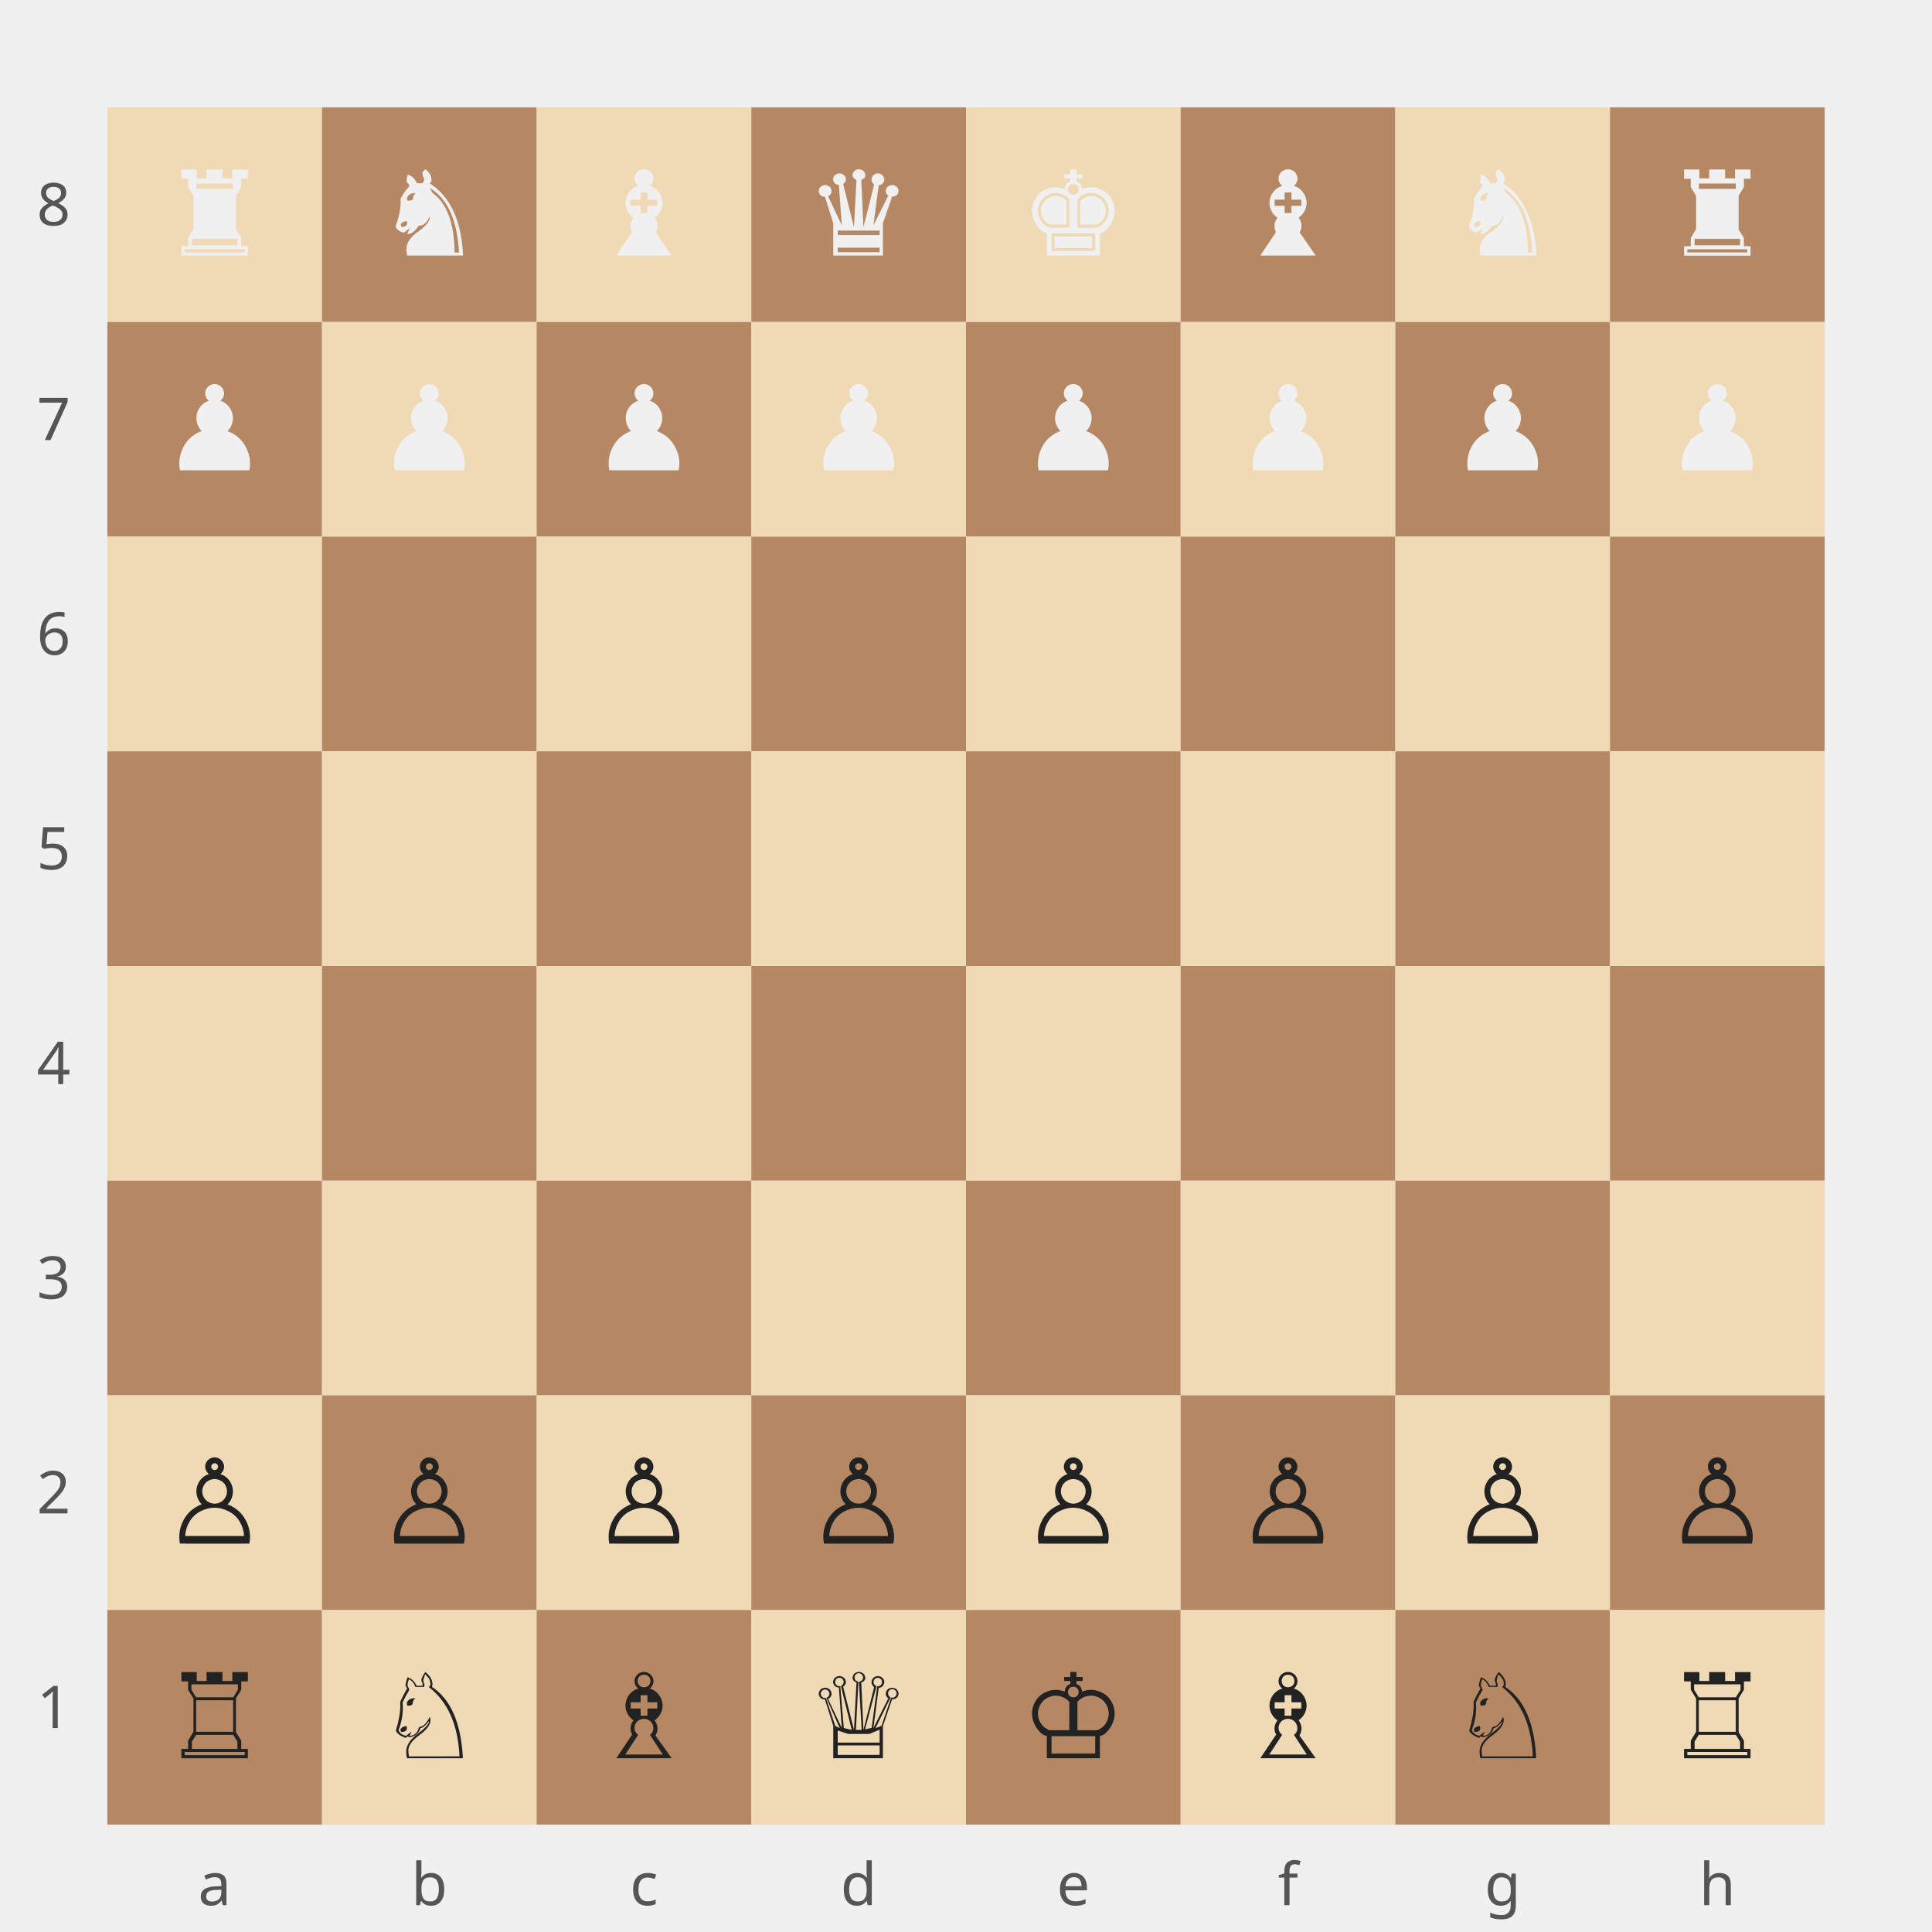
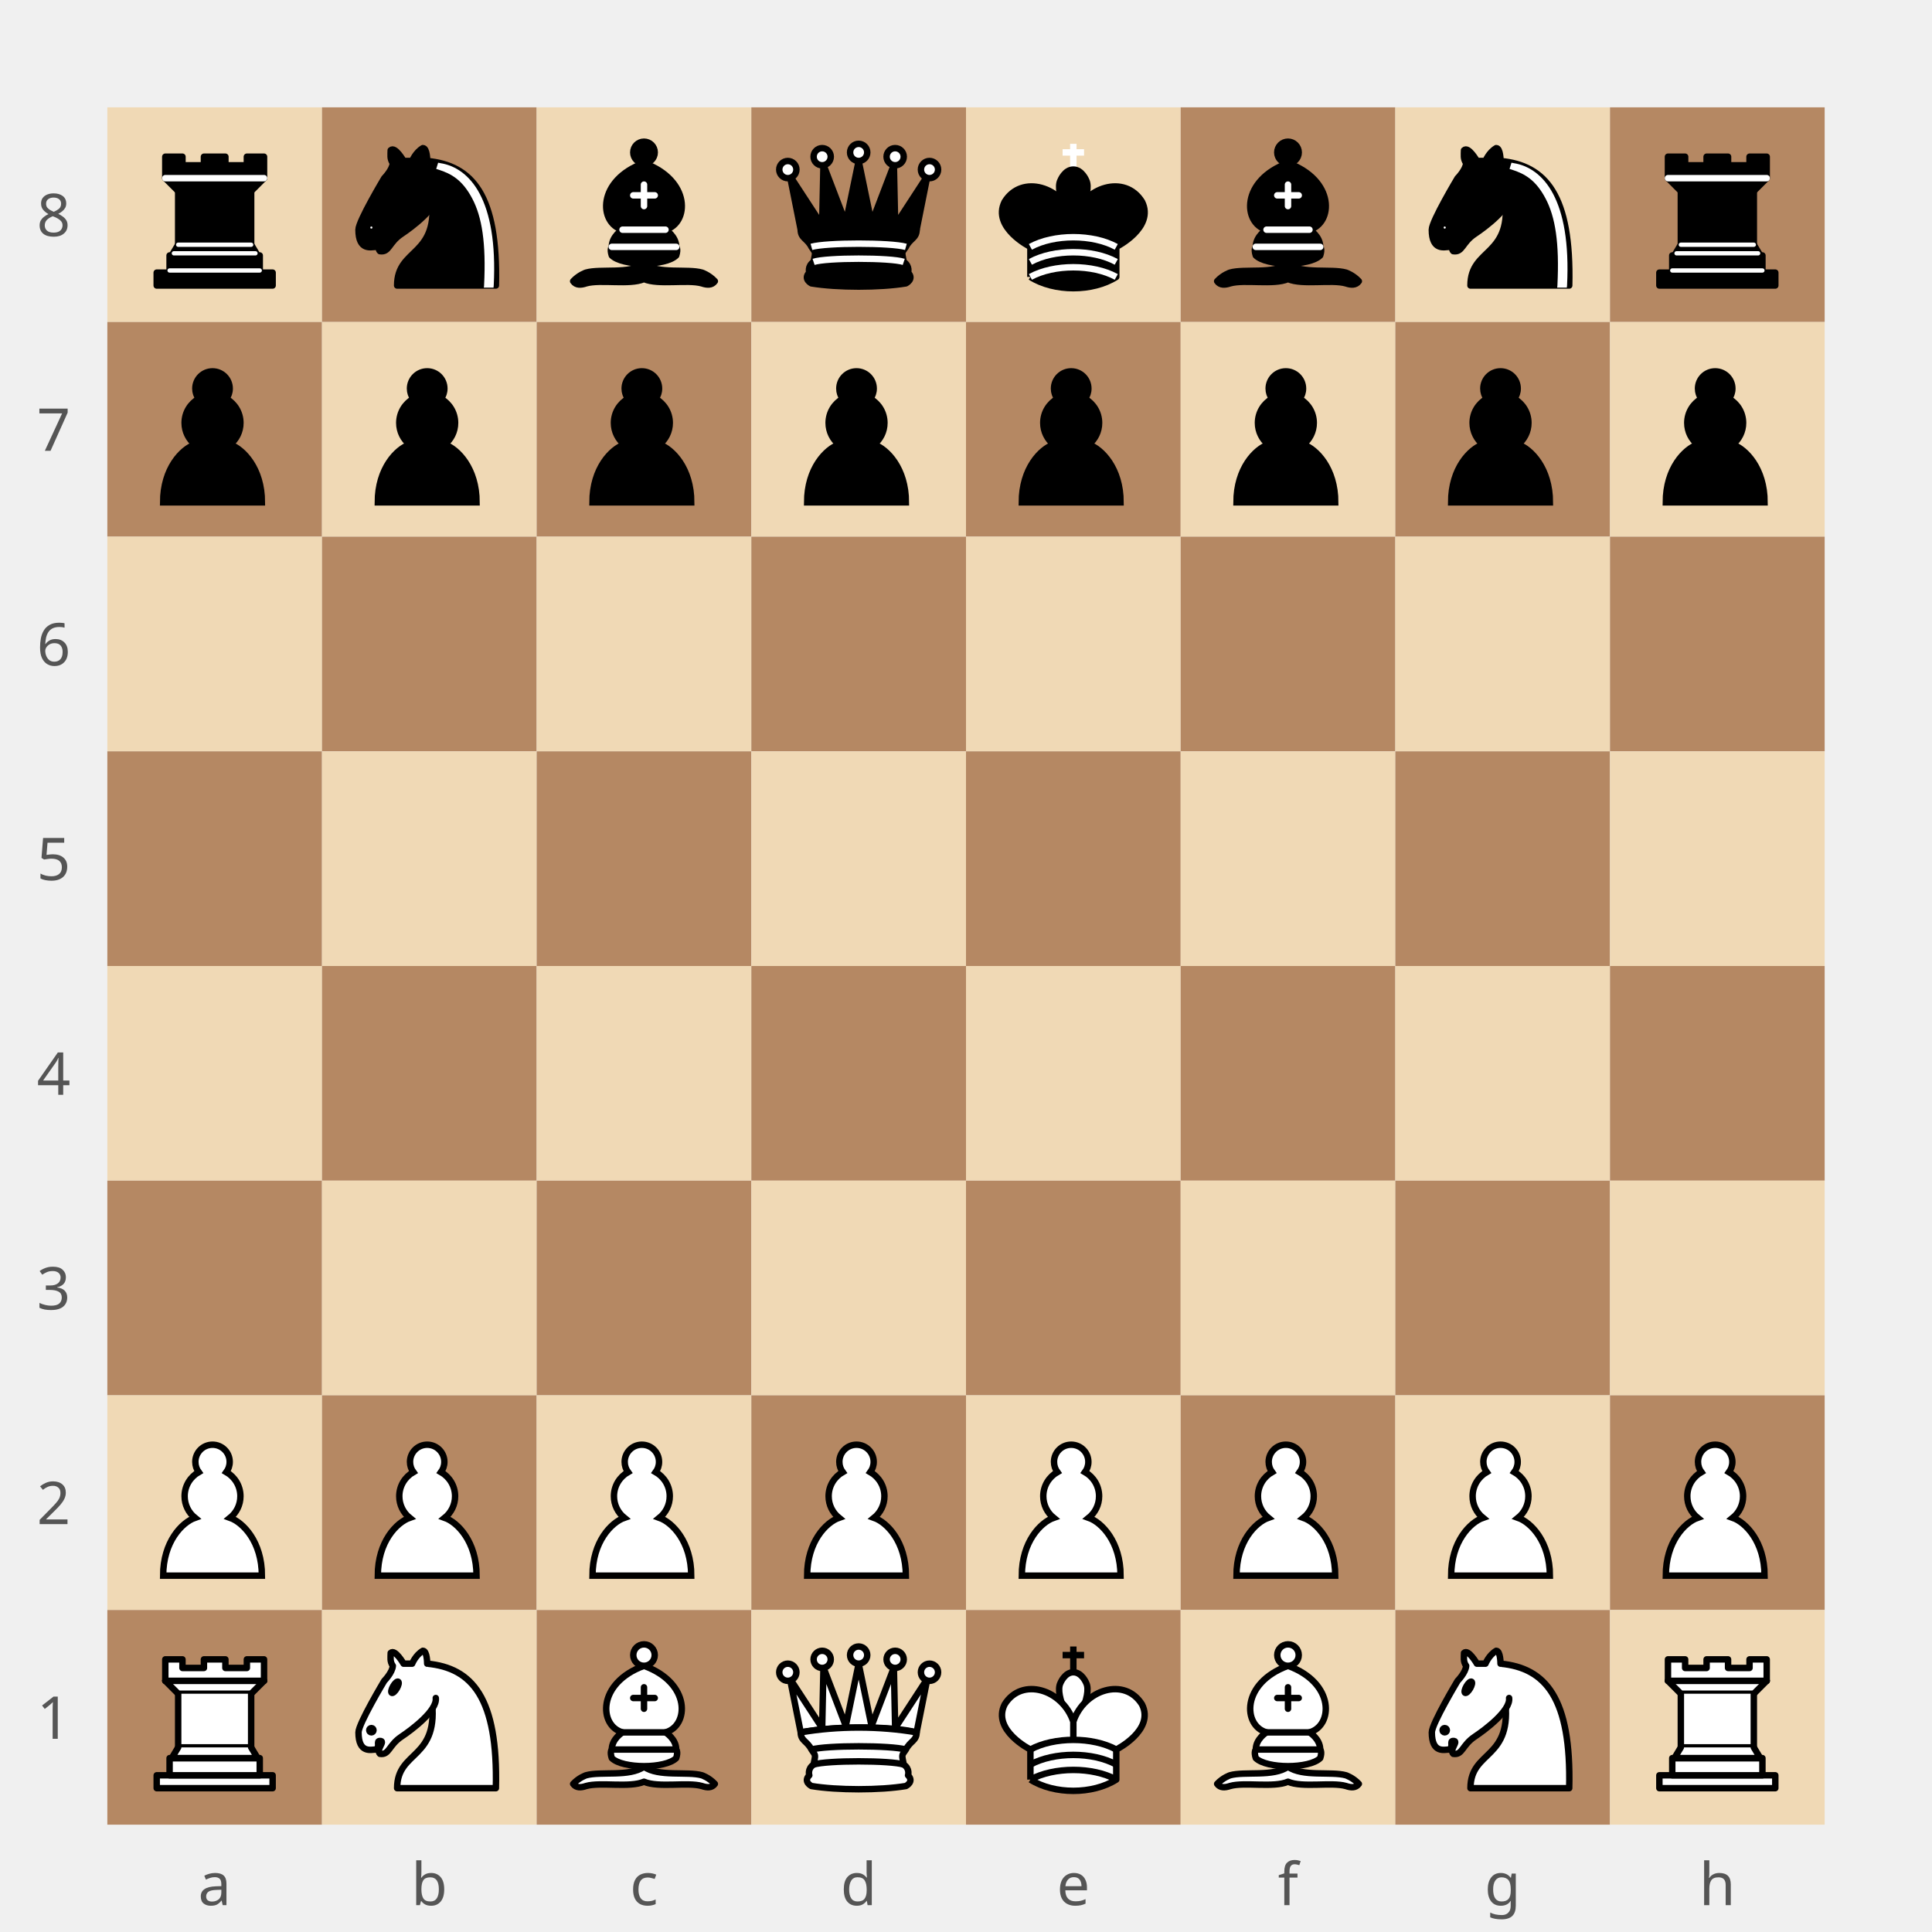
<svg xmlns="http://www.w3.org/2000/svg" viewBox="0 0 360 360" width="360" height="360">
+   <defs>
+     <symbol id="piece-r" viewBox="0 0 45 45">
+       <g style="fill:#000;stroke:#000;stroke-width:1.5;stroke-linecap:round;stroke-linejoin:round">
+         <path d="M 9,39 L 36,39 L 36,36 L 9,36 L 9,39 z" />
+         <path d="M 12,36 L 12,32 L 33,32 L 33,36 L 12,36 z" />
+         <path d="M 11,14 L 11,9 L 15,9 L 15,11 L 20,11 L 20,9 L 25,9 L 25,11 L 30,11 L 30,9 L 34,9 L 34,14" />
+         <path d="M 34,14 L 31,17 L 14,17 L 11,14" />
+         <path d="M 31,17 L 31,29.5 L 14,29.5 L 14,17" />
+         <path d="M 31,29.5 L 32.5,32 L 12.5,32 L 14,29.5" />
+         <path d="M 11,14 L 34,14" style="fill:none;stroke:#fff;stroke-linejoin:miter" />
+         <path d="M 12,35.5 L 33,35.5" style="fill:none;stroke:#fff;stroke-width:1" />
+         <path d="M 13,31.5 L 32,31.5" style="fill:none;stroke:#fff;stroke-width:1" />
+         <path d="M 14,29.5 L 31,29.5" style="fill:none;stroke:#fff;stroke-width:1" />
+       </g>
+     </symbol>
+     <symbol id="piece-n" viewBox="0 0 45 45">
+       <g style="fill:none;stroke:#000;stroke-width:1.5;stroke-linecap:round;stroke-linejoin:round">
+         <path d="M 22,10 C 32.5,11 38.5,18 38,39 L 15,39 C 15,30 25,32.5 23,18" style="fill:#000" />
+         <path d="M 24,18 C 24.38,20.91 18.45,25.37 16,27 C 13,29 13.18,31.34 11,31 C 9.958,30.06 12.41,27.96 11,28 C 10,28 11.19,29.23 10,30 C 9,30 5.997,31 6,26 C 6,24 12,14 12,14 C 12,14 13.89,12.1 14,10.5 C 13.27,9.506 13.5,8.5 13.5,7.5 C 14.5,6.5 16.5,10 16.5,10 L 18.5,10 C 18.5,10 19.28,8.008 21,7 C 22,7 22,10 22,10" style="fill:#000" />
+         <path d="M 9.5,25.5 A 0.5,0.5 0 1 1 8.5,25.5 A 0.5,0.5 0 1 1 9.5,25.5 z" style="fill:#fff" />
+         <path d="M 15,15.5 A 0.5,1.5 0 1 1 14,15.5 A 0.5,1.5 0 1 1 15,15.5 z" transform="matrix(0.866,0.5,-0.5,0.866,9.693,-5.173)" style="fill:#fff" />
+         <path d="M 24.55,10.4 L 24.1,11.85 L 24.6,12 C 27.75,13 30.25,14.49 32.5,18.75 C 34.75,23.01 35.75,29.06 35.25,39 L 35.2,39.5 L 37.45,39.5 L 37.5,39 C 38,28.94 36.62,22.15 34.25,17.66 C 31.88,13.17 28.46,11.02 25.06,10.5 L 24.55,10.4 z" style="fill:#fff;stroke:none" />
+       </g>
+     </symbol>
+     <symbol id="piece-b" viewBox="0 0 45 45">
+       <g style="fill:none;stroke:#000;stroke-width:1.5;stroke-linecap:round;stroke-linejoin:round">
+         <g style="fill:#000;stroke-linecap:butt">
+           <path d="M 9,36 C 12.39,35.03 19.11,36.43 22.5,34 C 25.89,36.43 32.61,35.03 36,36 C 36,36 37.65,36.54 39,38 C 38.32,38.97 37.2,38.91 36,38.5 C 32.61,37.53 25.89,38.96 22.5,37.5 C 19.11,38.96 12.39,37.53 9,38.5 C 7.8,38.91 6.68,38.97 6,38 C 7.35,36.54 9,36 9,36 z" />
+           <path d="M 15,32 C 17.5,34.5 27.5,34.5 30,32 C 30.5,30.5 30,30 30,30 C 30,27.5 27.5,26 27.5,26 C 33,24.5 33.5,14.5 22.5,10.5 C 11.5,14.5 12,24.5 17.5,26 C 17.5,26 15,27.5 15,30 C 15,30 14.5,30.5 15,32 z" />
+           <path d="M 25,8 A 2.5,2.5 0 1 1 20,8 A 2.5,2.5 0 1 1 25,8 z" />
+         </g>
+         <path d="M 17.5,26 L 27.5,26 M 15,30 L 30,30 M 22.5,15.5 L 22.5,20.5 M 20,18 L 25,18" style="fill:none;stroke:#fff;stroke-linejoin:miter" />
+       </g>
+     </symbol>
+     <symbol id="piece-q" viewBox="0 0 45 45">
+       <g style="fill:#000;stroke:#000;stroke-width:1.5;stroke-linejoin:round">
+         <path d="M 9,26 C 17.5,24.5 30,24.5 36,26 L 38.5,13.5 L 31,25 L 30.7,10.9 L 25.5,24.5 L 22.5,10 L 19.5,24.5 L 14.3,10.9 L 14,25 L 6.5,13.5 L 9,26 z" />
+         <path d="M 9,26 C 9,28 10.5,28 11.5,30 C 12.5,31.5 12.5,31 12,33.5 C 10.5,34.5 11,36 11,36 C 9.5,37.5 11.5,38.5 11.5,38.5 C 17.5,39.5 27.5,39.5 33.5,38.5 C 33.5,38.5 35.5,37.5 34,36 C 34,36 34.5,34.5 33,33.5 C 32.5,31 32.5,31.5 33.5,30 C 34.5,28 36,28 36,26 C 27.5,24.5 17.5,24.5 9,26 z" />
+         <path d="M 11.5,30 C 15,29 30,29 33.5,30" style="fill:none;stroke:#fff" />
+         <path d="M 12,33.5 C 15,32.5 30,32.5 33,33.5" style="fill:none;stroke:#fff" />
+         <circle cx="6" cy="12" r="2" style="fill:#fff" />
+         <circle cx="14" cy="9" r="2" style="fill:#fff" />
+         <circle cx="22.5" cy="8" r="2" style="fill:#fff" />
+         <circle cx="31" cy="9" r="2" style="fill:#fff" />
+         <circle cx="39" cy="12" r="2" style="fill:#fff" />
+       </g>
+     </symbol>
+     <symbol id="piece-k" viewBox="0 0 45 45">
+       <g style="fill:#000;stroke:#000;stroke-width:1.5;stroke-linejoin:round">
+         <path d="M 22.5,11.63 L 22.5,6" style="fill:none;stroke:#fff;stroke-linejoin:miter" />
+         <path d="M 20,8 L 25,8" style="fill:none;stroke:#fff;stroke-linejoin:miter" />
+         <path d="M 22.5,25 C 22.5,25 27,17.5 25.5,14.5 C 25.5,14.5 24.5,12 22.5,12 C 20.5,12 19.5,14.5 19.5,14.5 C 18,17.5 22.5,25 22.5,25" />
+         <path d="M 12.5,37 C 18,40.5 27,40.5 32.5,37 L 32.5,30 C 32.5,30 41.5,25.5 38.5,19.5 C 34.5,13 25,16 22.5,23.5 L 22.5,27 L 22.5,23.5 C 20,16 10.5,13 6.5,19.5 C 3.5,25.5 12.5,30 12.5,30 L 12.5,37" />
+         <path d="M 12.5,30 C 18,27 27,27 32.5,30" style="fill:none;stroke:#fff" />
+         <path d="M 12.5,33.5 C 18,30.5 27,30.5 32.5,33.5" style="fill:none;stroke:#fff" />
+         <path d="M 12.5,37 C 18,34 27,34 32.5,37" style="fill:none;stroke:#fff" />
+       </g>
+     </symbol>
+     <symbol id="piece-p" viewBox="0 0 45 45">
+       <path d="M 22,9 C 19.79,9 18,10.79 18,13 C 18,13.89 18.29,14.71 18.78,15.38 C 16.83,16.5 15.5,18.59 15.5,21 C 15.5,23.03 16.44,24.84 17.91,26.03 C 14.91,27.09 10.5,31.58 10.5,39.5 L 33.5,39.5 C 33.5,31.58 29.09,27.09 26.09,26.03 C 27.56,24.84 28.5,23.03 28.5,21 C 28.5,18.59 27.17,16.5 25.22,15.38 C 25.71,14.71 26,13.89 26,13 C 26,10.79 24.21,9 22,9 z" style="fill:#000;stroke:#000;stroke-width:1.5;stroke-linecap:round" />
+     </symbol>
+     <symbol id="piece-P" viewBox="0 0 45 45">
+       <path d="M 22,9 C 19.79,9 18,10.79 18,13 C 18,13.89 18.29,14.71 18.78,15.38 C 16.83,16.5 15.5,18.59 15.5,21 C 15.5,23.03 16.44,24.84 17.91,26.03 C 14.91,27.09 10.5,31.58 10.5,39.5 L 33.5,39.5 C 33.5,31.58 29.09,27.09 26.09,26.03 C 27.56,24.84 28.5,23.03 28.5,21 C 28.5,18.59 27.17,16.5 25.22,15.38 C 25.71,14.71 26,13.89 26,13 C 26,10.79 24.21,9 22,9 z" style="fill:#fff;stroke:#000;stroke-width:1.5;stroke-linecap:round" />
+     </symbol>
+     <symbol id="piece-R" viewBox="0 0 45 45">
+       <g style="fill:#fff;stroke:#000;stroke-width:1.5;stroke-linecap:round;stroke-linejoin:round">
+         <path d="M 9,39 L 36,39 L 36,36 L 9,36 L 9,39 z" />
+         <path d="M 12,36 L 12,32 L 33,32 L 33,36 L 12,36 z" />
+         <path d="M 11,14 L 11,9 L 15,9 L 15,11 L 20,11 L 20,9 L 25,9 L 25,11 L 30,11 L 30,9 L 34,9 L 34,14" />
+         <path d="M 34,14 L 31,17 L 14,17 L 11,14" />
+         <path d="M 31,17 L 31,29.5 L 14,29.5 L 14,17" />
+         <path d="M 31,29.5 L 32.5,32 L 12.5,32 L 14,29.5" />
+         <path d="M 11,14 L 34,14" style="fill:none" />
+       </g>
+     </symbol>
+     <symbol id="piece-N" viewBox="0 0 45 45">
+       <g style="fill:none;stroke:#000;stroke-width:1.5;stroke-linecap:round;stroke-linejoin:round">
+         <path d="M 22,10 C 32.5,11 38.5,18 38,39 L 15,39 C 15,30 25,32.5 23,18" style="fill:#fff" />
+         <path d="M 24,18 C 24.38,20.91 18.45,25.37 16,27 C 13,29 13.18,31.34 11,31 C 9.958,30.06 12.41,27.96 11,28 C 10,28 11.19,29.23 10,30 C 9,30 5.997,31 6,26 C 6,24 12,14 12,14 C 12,14 13.89,12.1 14,10.5 C 13.27,9.506 13.5,8.5 13.5,7.5 C 14.5,6.5 16.5,10 16.5,10 L 18.5,10 C 18.5,10 19.28,8.008 21,7 C 22,7 22,10 22,10" style="fill:#fff" />
+         <path d="M 9.5,25.5 A 0.5,0.5 0 1 1 8.5,25.5 A 0.5,0.5 0 1 1 9.5,25.5 z" style="fill:#000" />
+         <path d="M 15,15.5 A 0.5,1.5 0 1 1 14,15.5 A 0.5,1.5 0 1 1 15,15.5 z" transform="matrix(0.866,0.5,-0.5,0.866,9.693,-5.173)" style="fill:#000" />
+       </g>
+     </symbol>
+     <symbol id="piece-B" viewBox="0 0 45 45">
+       <g style="fill:none;stroke:#000;stroke-width:1.5;stroke-linecap:round;stroke-linejoin:round">
+         <g style="fill:#fff;stroke-linecap:butt">
+           <path d="M 9,36 C 12.39,35.03 19.11,36.43 22.5,34 C 25.89,36.43 32.61,35.03 36,36 C 36,36 37.65,36.54 39,38 C 38.32,38.97 37.2,38.91 36,38.5 C 32.61,37.53 25.89,38.96 22.5,37.5 C 19.11,38.96 12.39,37.53 9,38.5 C 7.8,38.91 6.68,38.97 6,38 C 7.35,36.54 9,36 9,36 z" />
+           <path d="M 15,32 C 17.5,34.5 27.5,34.5 30,32 C 30.5,30.5 30,30 30,30 C 30,27.5 27.5,26 27.5,26 C 33,24.5 33.5,14.5 22.5,10.5 C 11.5,14.5 12,24.5 17.5,26 C 17.5,26 15,27.5 15,30 C 15,30 14.5,30.5 15,32 z" />
+           <path d="M 25,8 A 2.5,2.5 0 1 1 20,8 A 2.5,2.5 0 1 1 25,8 z" />
+         </g>
+         <path d="M 17.5,26 L 27.5,26 M 15,30 L 30,30 M 22.5,15.5 L 22.5,20.5 M 20,18 L 25,18" style="fill:none;stroke:#000;stroke-linejoin:miter" />
+       </g>
+     </symbol>
+     <symbol id="piece-Q" viewBox="0 0 45 45">
+       <g style="fill:#fff;stroke:#000;stroke-width:1.5;stroke-linejoin:round">
+         <path d="M 9,26 C 17.5,24.5 30,24.5 36,26 L 38.5,13.5 L 31,25 L 30.7,10.9 L 25.5,24.5 L 22.5,10 L 19.5,24.5 L 14.3,10.9 L 14,25 L 6.5,13.5 L 9,26 z" />
+         <path d="M 9,26 C 9,28 10.5,28 11.5,30 C 12.5,31.5 12.5,31 12,33.5 C 10.5,34.5 11,36 11,36 C 9.5,37.5 11.5,38.5 11.5,38.5 C 17.5,39.5 27.5,39.5 33.5,38.5 C 33.5,38.5 35.5,37.5 34,36 C 34,36 34.5,34.5 33,33.5 C 32.5,31 32.5,31.5 33.5,30 C 34.5,28 36,28 36,26 C 27.5,24.5 17.5,24.5 9,26 z" />
+         <path d="M 11.5,30 C 15,29 30,29 33.5,30" style="fill:none" />
+         <path d="M 12,33.5 C 15,32.5 30,32.5 33,33.5" style="fill:none" />
+         <circle cx="6" cy="12" r="2" />
+         <circle cx="14" cy="9" r="2" />
+         <circle cx="22.5" cy="8" r="2" />
+         <circle cx="31" cy="9" r="2" />
+         <circle cx="39" cy="12" r="2" />
+       </g>
+     </symbol>
+     <symbol id="piece-K" viewBox="0 0 45 45">
+       <g style="fill:#fff;stroke:#000;stroke-width:1.5;stroke-linejoin:round">
+         <path d="M 22.5,11.63 L 22.5,6" style="fill:none;stroke-linejoin:miter" />
+         <path d="M 20,8 L 25,8" style="fill:none;stroke-linejoin:miter" />
+         <path d="M 22.5,25 C 22.5,25 27,17.5 25.5,14.5 C 25.5,14.5 24.5,12 22.5,12 C 20.5,12 19.5,14.5 19.5,14.5 C 18,17.5 22.5,25 22.5,25" />
+         <path d="M 12.5,37 C 18,40.5 27,40.5 32.5,37 L 32.5,30 C 32.5,30 41.5,25.5 38.5,19.5 C 34.5,13 25,16 22.5,23.5 L 22.5,27 L 22.5,23.5 C 20,16 10.5,13 6.5,19.5 C 3.5,25.5 12.5,30 12.5,30 L 12.5,37" />
+         <path d="M 12.5,30 C 18,27 27,27 32.5,30" />
+         <path d="M 12.5,33.5 C 18,30.5 27,30.5 32.5,33.5" />
+         <path d="M 12.5,37 C 18,34 27,34 32.5,37" />
+       </g>
+     </symbol>
+   </defs>
  <g id="board">
    <rect x="20" y="20" width="40" height="40" fill="#f0d9b5" />
    <rect x="60" y="20" width="40" height="40" fill="#b58863" />
    <rect x="100" y="20" width="40" height="40" fill="#f0d9b5" />
    <rect x="140" y="20" width="40" height="40" fill="#b58863" />
    <rect x="180" y="20" width="40" height="40" fill="#f0d9b5" />
    <rect x="220" y="20" width="40" height="40" fill="#b58863" />
    <rect x="260" y="20" width="40" height="40" fill="#f0d9b5" />
    <rect x="300" y="20" width="40" height="40" fill="#b58863" />
    <rect x="20" y="60" width="40" height="40" fill="#b58863" />
    <rect x="60" y="60" width="40" height="40" fill="#f0d9b5" />
    <rect x="100" y="60" width="40" height="40" fill="#b58863" />
    <rect x="140" y="60" width="40" height="40" fill="#f0d9b5" />
    <rect x="180" y="60" width="40" height="40" fill="#b58863" />
    <rect x="220" y="60" width="40" height="40" fill="#f0d9b5" />
    <rect x="260" y="60" width="40" height="40" fill="#b58863" />
    <rect x="300" y="60" width="40" height="40" fill="#f0d9b5" />
    <rect x="20" y="100" width="40" height="40" fill="#f0d9b5" />
    <rect x="60" y="100" width="40" height="40" fill="#b58863" />
    <rect x="100" y="100" width="40" height="40" fill="#f0d9b5" />
    <rect x="140" y="100" width="40" height="40" fill="#b58863" />
    <rect x="180" y="100" width="40" height="40" fill="#f0d9b5" />
    <rect x="220" y="100" width="40" height="40" fill="#b58863" />
    <rect x="260" y="100" width="40" height="40" fill="#f0d9b5" />
    <rect x="300" y="100" width="40" height="40" fill="#b58863" />
    <rect x="20" y="140" width="40" height="40" fill="#b58863" />
    <rect x="60" y="140" width="40" height="40" fill="#f0d9b5" />
    <rect x="100" y="140" width="40" height="40" fill="#b58863" />
    <rect x="140" y="140" width="40" height="40" fill="#f0d9b5" />
    <rect x="180" y="140" width="40" height="40" fill="#b58863" />
    <rect x="220" y="140" width="40" height="40" fill="#f0d9b5" />
    <rect x="260" y="140" width="40" height="40" fill="#b58863" />
    <rect x="300" y="140" width="40" height="40" fill="#f0d9b5" />
    <rect x="20" y="180" width="40" height="40" fill="#f0d9b5" />
    <rect x="60" y="180" width="40" height="40" fill="#b58863" />
    <rect x="100" y="180" width="40" height="40" fill="#f0d9b5" />
    <rect x="140" y="180" width="40" height="40" fill="#b58863" />
    <rect x="180" y="180" width="40" height="40" fill="#f0d9b5" />
    <rect x="220" y="180" width="40" height="40" fill="#b58863" />
    <rect x="260" y="180" width="40" height="40" fill="#f0d9b5" />
    <rect x="300" y="180" width="40" height="40" fill="#b58863" />
    <rect x="20" y="220" width="40" height="40" fill="#b58863" />
    <rect x="60" y="220" width="40" height="40" fill="#f0d9b5" />
    <rect x="100" y="220" width="40" height="40" fill="#b58863" />
    <rect x="140" y="220" width="40" height="40" fill="#f0d9b5" />
    <rect x="180" y="220" width="40" height="40" fill="#b58863" />
    <rect x="220" y="220" width="40" height="40" fill="#f0d9b5" />
    <rect x="260" y="220" width="40" height="40" fill="#b58863" />
    <rect x="300" y="220" width="40" height="40" fill="#f0d9b5" />
    <rect x="20" y="260" width="40" height="40" fill="#f0d9b5" />
    <rect x="60" y="260" width="40" height="40" fill="#b58863" />
    <rect x="100" y="260" width="40" height="40" fill="#f0d9b5" />
    <rect x="140" y="260" width="40" height="40" fill="#b58863" />
    <rect x="180" y="260" width="40" height="40" fill="#f0d9b5" />
    <rect x="220" y="260" width="40" height="40" fill="#b58863" />
    <rect x="260" y="260" width="40" height="40" fill="#f0d9b5" />
    <rect x="300" y="260" width="40" height="40" fill="#b58863" />
    <rect x="20" y="300" width="40" height="40" fill="#b58863" />
    <rect x="60" y="300" width="40" height="40" fill="#f0d9b5" />
    <rect x="100" y="300" width="40" height="40" fill="#b58863" />
    <rect x="140" y="300" width="40" height="40" fill="#f0d9b5" />
    <rect x="180" y="300" width="40" height="40" fill="#b58863" />
    <rect x="220" y="300" width="40" height="40" fill="#f0d9b5" />
    <rect x="260" y="300" width="40" height="40" fill="#b58863" />
    <rect x="300" y="300" width="40" height="40" fill="#f0d9b5" />
  </g>
-   <g font-family="sans-serif" font-size="22" text-anchor="middle" dominant-baseline="central">
-     <text x="40" y="40" fill="#f0f0f0">♜</text>
-     <text x="80" y="40" fill="#f0f0f0">♞</text>
-     <text x="120" y="40" fill="#f0f0f0">♝</text>
-     <text x="160" y="40" fill="#f0f0f0">♛</text>
-     <text x="200" y="40" fill="#f0f0f0">♚</text>
-     <text x="240" y="40" fill="#f0f0f0">♝</text>
-     <text x="280" y="40" fill="#f0f0f0">♞</text>
-     <text x="320" y="40" fill="#f0f0f0">♜</text>
-     <text x="40" y="80" fill="#f0f0f0">♟</text>
-     <text x="80" y="80" fill="#f0f0f0">♟</text>
-     <text x="120" y="80" fill="#f0f0f0">♟</text>
-     <text x="160" y="80" fill="#f0f0f0">♟</text>
-     <text x="200" y="80" fill="#f0f0f0">♟</text>
-     <text x="240" y="80" fill="#f0f0f0">♟</text>
-     <text x="280" y="80" fill="#f0f0f0">♟</text>
-     <text x="320" y="80" fill="#f0f0f0">♟</text>
-     <text x="40" y="280" fill="#222">♙</text>
-     <text x="80" y="280" fill="#222">♙</text>
-     <text x="120" y="280" fill="#222">♙</text>
-     <text x="160" y="280" fill="#222">♙</text>
-     <text x="200" y="280" fill="#222">♙</text>
-     <text x="240" y="280" fill="#222">♙</text>
-     <text x="280" y="280" fill="#222">♙</text>
-     <text x="320" y="280" fill="#222">♙</text>
-     <text x="40" y="320" fill="#222">♖</text>
-     <text x="80" y="320" fill="#222">♘</text>
-     <text x="120" y="320" fill="#222">♗</text>
-     <text x="160" y="320" fill="#222">♕</text>
-     <text x="200" y="320" fill="#222">♔</text>
-     <text x="240" y="320" fill="#222">♗</text>
-     <text x="280" y="320" fill="#222">♘</text>
-     <text x="320" y="320" fill="#222">♖</text>
+   <g id="pieces">
+     <use href="#piece-r" x="22" y="22" width="36" height="36" />
+     <use href="#piece-n" x="62" y="22" width="36" height="36" />
+     <use href="#piece-b" x="102" y="22" width="36" height="36" />
+     <use href="#piece-q" x="142" y="22" width="36" height="36" />
+     <use href="#piece-k" x="182" y="22" width="36" height="36" />
+     <use href="#piece-b" x="222" y="22" width="36" height="36" />
+     <use href="#piece-n" x="262" y="22" width="36" height="36" />
+     <use href="#piece-r" x="302" y="22" width="36" height="36" />
+     <use href="#piece-p" x="22" y="62" width="36" height="36" />
+     <use href="#piece-p" x="62" y="62" width="36" height="36" />
+     <use href="#piece-p" x="102" y="62" width="36" height="36" />
+     <use href="#piece-p" x="142" y="62" width="36" height="36" />
+     <use href="#piece-p" x="182" y="62" width="36" height="36" />
+     <use href="#piece-p" x="222" y="62" width="36" height="36" />
+     <use href="#piece-p" x="262" y="62" width="36" height="36" />
+     <use href="#piece-p" x="302" y="62" width="36" height="36" />
+     <use href="#piece-P" x="22" y="262" width="36" height="36" />
+     <use href="#piece-P" x="62" y="262" width="36" height="36" />
+     <use href="#piece-P" x="102" y="262" width="36" height="36" />
+     <use href="#piece-P" x="142" y="262" width="36" height="36" />
+     <use href="#piece-P" x="182" y="262" width="36" height="36" />
+     <use href="#piece-P" x="222" y="262" width="36" height="36" />
+     <use href="#piece-P" x="262" y="262" width="36" height="36" />
+     <use href="#piece-P" x="302" y="262" width="36" height="36" />
+     <use href="#piece-R" x="22" y="302" width="36" height="36" />
+     <use href="#piece-N" x="62" y="302" width="36" height="36" />
+     <use href="#piece-B" x="102" y="302" width="36" height="36" />
+     <use href="#piece-Q" x="142" y="302" width="36" height="36" />
+     <use href="#piece-K" x="182" y="302" width="36" height="36" />
+     <use href="#piece-B" x="222" y="302" width="36" height="36" />
+     <use href="#piece-N" x="262" y="302" width="36" height="36" />
+     <use href="#piece-R" x="302" y="302" width="36" height="36" />
  </g>
  <g font-family="sans-serif" font-size="11" text-anchor="middle" fill="#555">
    <text x="40" y="355">a</text>
    <text x="80" y="355">b</text>
    <text x="120" y="355">c</text>
    <text x="160" y="355">d</text>
    <text x="200" y="355">e</text>
    <text x="240" y="355">f</text>
    <text x="280" y="355">g</text>
    <text x="320" y="355">h</text>
  </g>
  <g font-family="sans-serif" font-size="11" text-anchor="middle" fill="#555">
-     <text x="10" y="42">8</text>
-     <text x="10" y="82">7</text>
-     <text x="10" y="122">6</text>
-     <text x="10" y="162">5</text>
-     <text x="10" y="202">4</text>
-     <text x="10" y="242">3</text>
-     <text x="10" y="282">2</text>
-     <text x="10" y="322">1</text>
+     <text x="10" y="44">8</text>
+     <text x="10" y="84">7</text>
+     <text x="10" y="124">6</text>
+     <text x="10" y="164">5</text>
+     <text x="10" y="204">4</text>
+     <text x="10" y="244">3</text>
+     <text x="10" y="284">2</text>
+     <text x="10" y="324">1</text>
  </g>
</svg>
